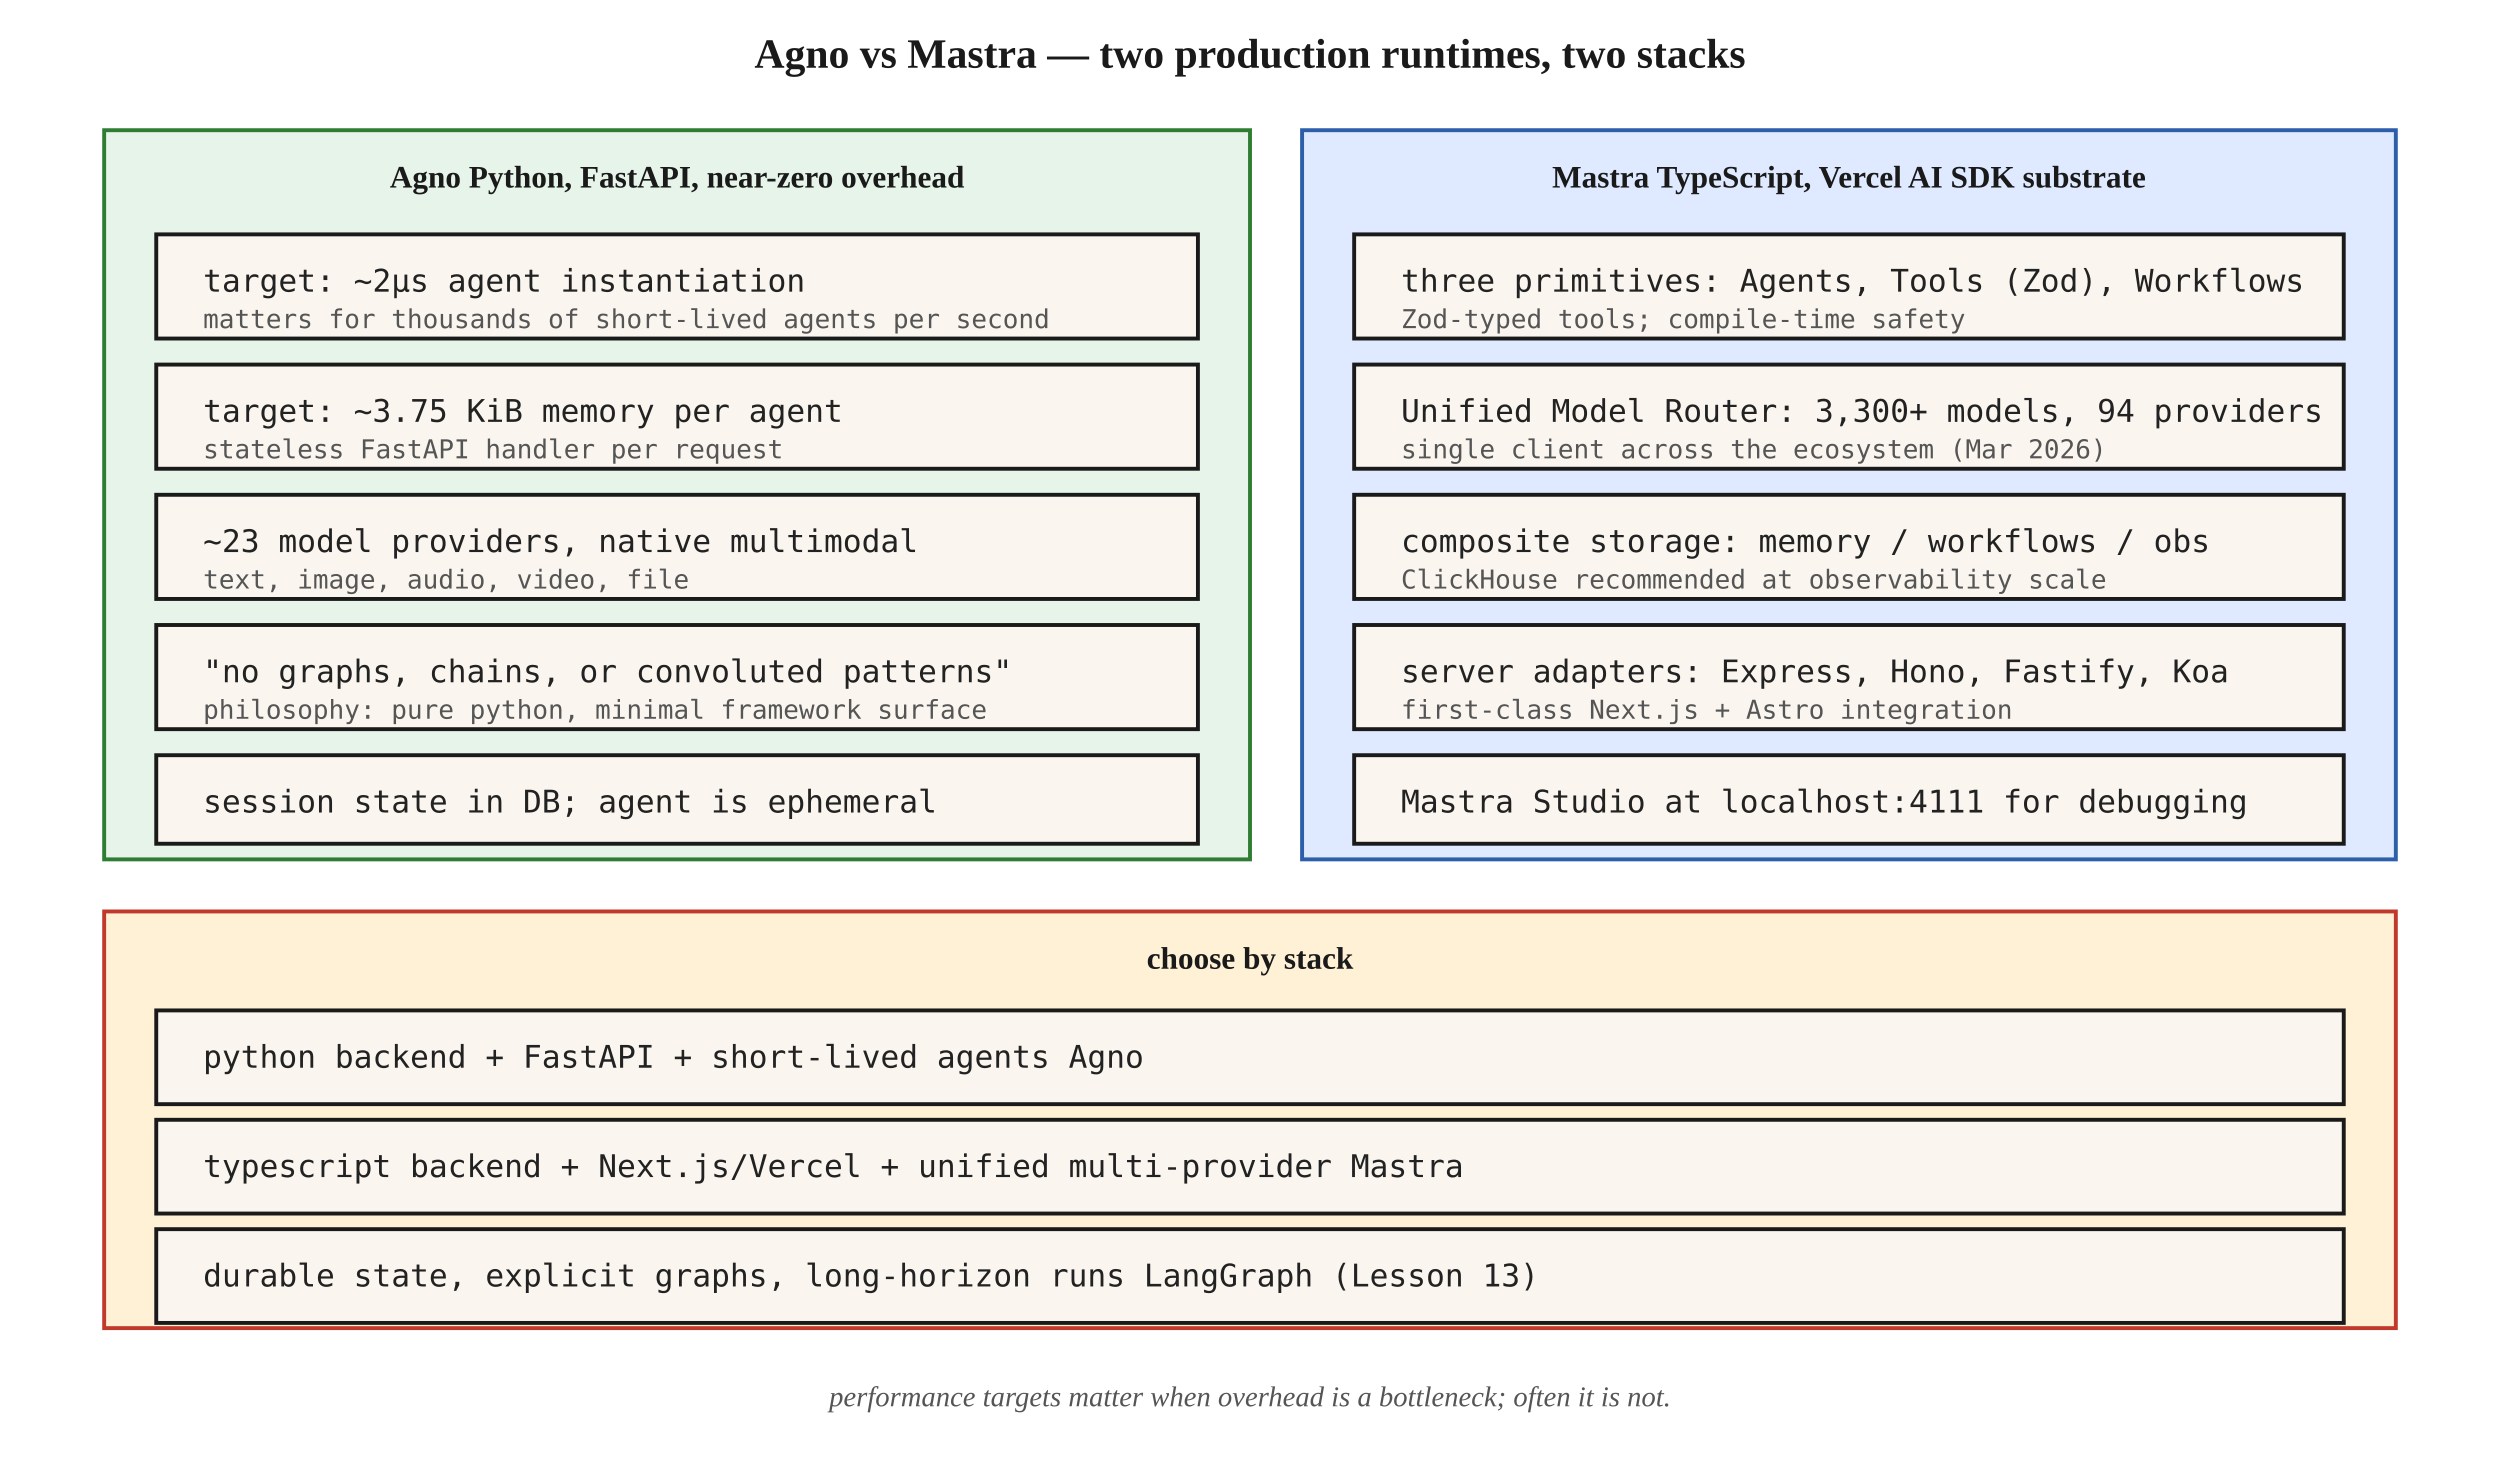
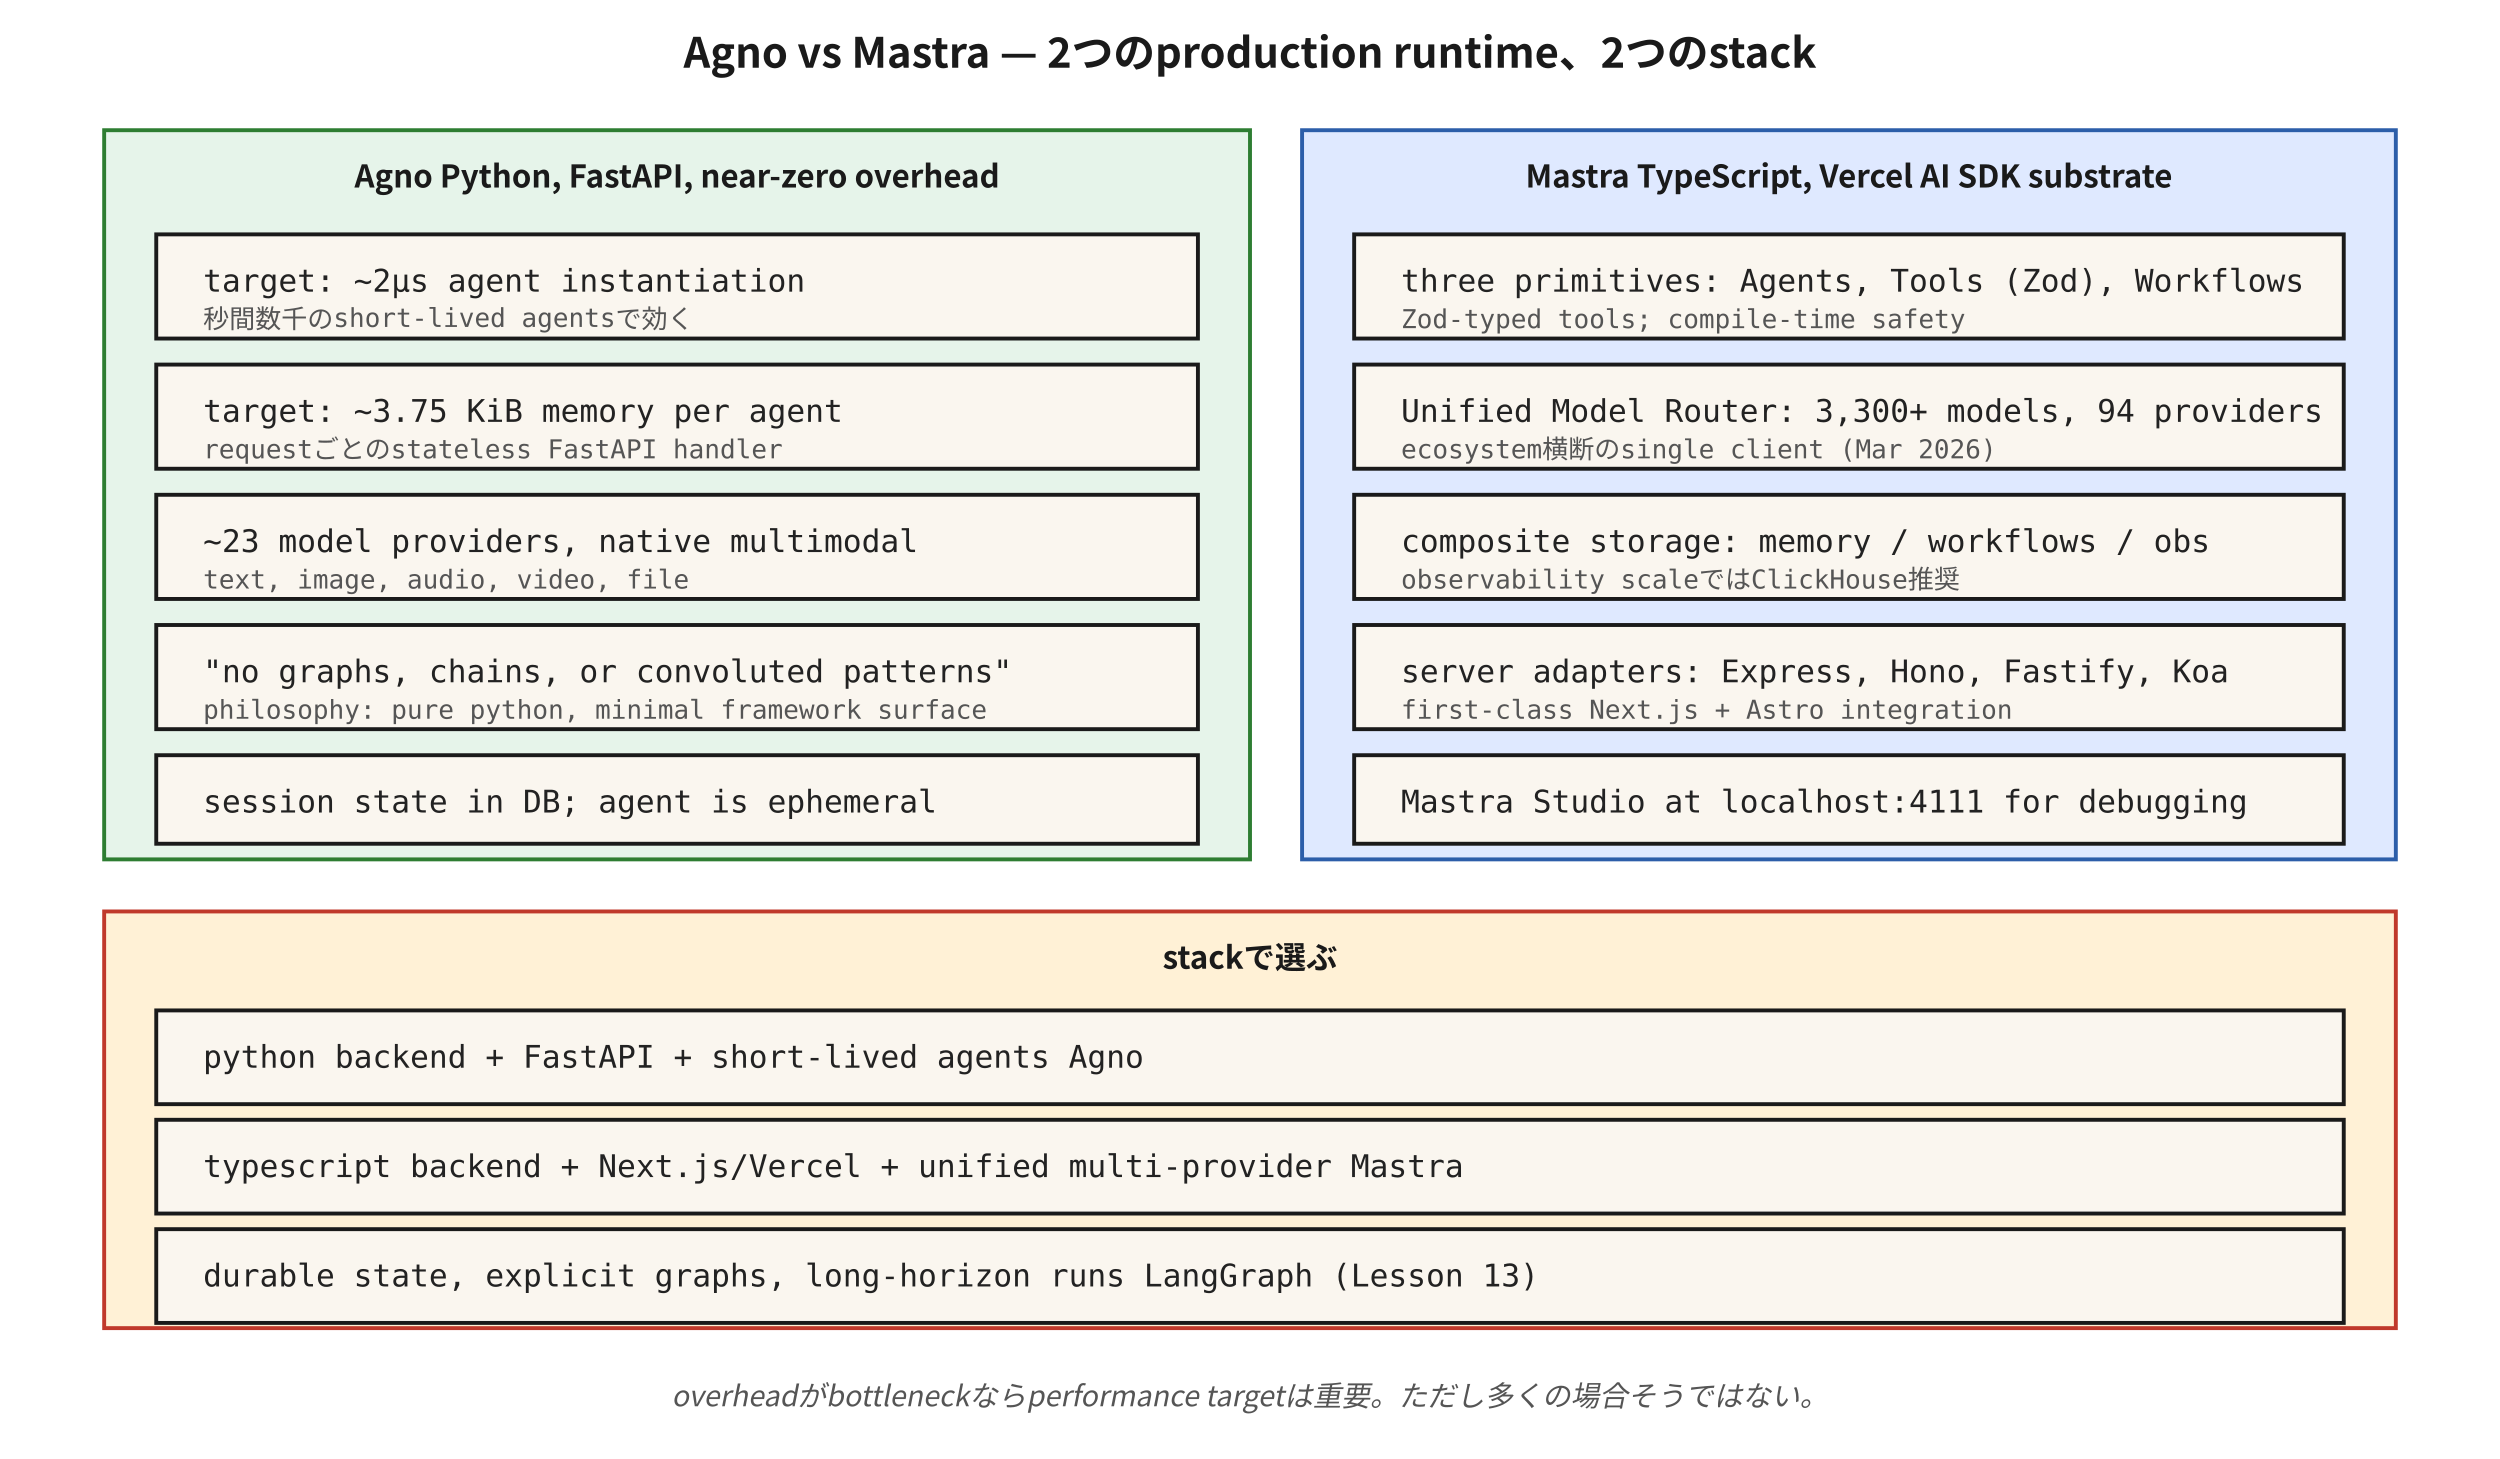
- <svg xmlns="http://www.w3.org/2000/svg" viewBox="0 0 960 560" font-family="Georgia, 'Times New Roman', serif">
+ <svg xmlns="http://www.w3.org/2000/svg" viewBox="0 0 960 560" font-family="'Hiragino Sans', 'Yu Gothic', 'Noto Sans CJK JP', sans-serif">
  <defs>
    <style>
      .box { fill: #faf6ef; stroke: #1a1a1a; stroke-width: 1.5; }
      .agno { fill: #e6f4ea; stroke: #2e7d32; stroke-width: 1.5; }
      .mastra { fill: #dfe9ff; stroke: #2c5ea9; stroke-width: 1.5; }
      .diff { fill: #fff1d6; stroke: #c0392b; stroke-width: 1.5; }
-       .step { font-size: 12px; font-family: 'Menlo', monospace; fill: #222; }
-       .small { font-size: 10px; font-family: 'Menlo', monospace; fill: #555; }
+       .step { font-size: 12px; font-family: 'Hiragino Sans', 'Yu Gothic', 'Menlo', monospace; fill: #222; }
+       .small { font-size: 10px; font-family: 'Hiragino Sans', 'Yu Gothic', 'Menlo', monospace; fill: #555; }
      .caption { font-size: 11px; fill: #555; font-style: italic; }
      .title { font-size: 16px; font-weight: 700; fill: #1a1a1a; }
      .head { font-size: 12px; font-weight: 700; fill: #1a1a1a; }
    </style>
  </defs>
-   <text x="480" y="26" text-anchor="middle" class="title">Agno vs Mastra — two production runtimes, two stacks</text>
+   <text x="480" y="26" text-anchor="middle" class="title">Agno vs Mastra — 2つのproduction runtime、2つのstack</text>
  <rect x="40" y="50" width="440" height="280" class="agno" />
  <text x="260" y="72" text-anchor="middle" class="head">Agno  Python, FastAPI, near-zero overhead</text>
  <rect x="60" y="90" width="400" height="40" class="box" />
  <text x="78" y="112" class="step">target: ~2μs agent instantiation</text>
-   <text x="78" y="126" class="small">matters for thousands of short-lived agents per second</text>
+   <text x="78" y="126" class="small">秒間数千のshort-lived agentsで効く</text>
  <rect x="60" y="140" width="400" height="40" class="box" />
  <text x="78" y="162" class="step">target: ~3.75 KiB memory per agent</text>
-   <text x="78" y="176" class="small">stateless FastAPI handler per request</text>
+   <text x="78" y="176" class="small">requestごとのstateless FastAPI handler</text>
  <rect x="60" y="190" width="400" height="40" class="box" />
  <text x="78" y="212" class="step">~23 model providers, native multimodal</text>
  <text x="78" y="226" class="small">text, image, audio, video, file</text>
  <rect x="60" y="240" width="400" height="40" class="box" />
  <text x="78" y="262" class="step">"no graphs, chains, or convoluted patterns"</text>
  <text x="78" y="276" class="small">philosophy: pure python, minimal framework surface</text>
  <rect x="60" y="290" width="400" height="34" class="box" />
  <text x="78" y="312" class="step">session state in DB; agent is ephemeral</text>
  <rect x="500" y="50" width="420" height="280" class="mastra" />
  <text x="710" y="72" text-anchor="middle" class="head">Mastra  TypeScript, Vercel AI SDK substrate</text>
  <rect x="520" y="90" width="380" height="40" class="box" />
  <text x="538" y="112" class="step">three primitives: Agents, Tools (Zod), Workflows</text>
  <text x="538" y="126" class="small">Zod-typed tools; compile-time safety</text>
  <rect x="520" y="140" width="380" height="40" class="box" />
  <text x="538" y="162" class="step">Unified Model Router: 3,300+ models, 94 providers</text>
-   <text x="538" y="176" class="small">single client across the ecosystem (Mar 2026)</text>
+   <text x="538" y="176" class="small">ecosystem横断のsingle client (Mar 2026)</text>
  <rect x="520" y="190" width="380" height="40" class="box" />
  <text x="538" y="212" class="step">composite storage: memory / workflows / obs</text>
-   <text x="538" y="226" class="small">ClickHouse recommended at observability scale</text>
+   <text x="538" y="226" class="small">observability scaleではClickHouse推奨</text>
  <rect x="520" y="240" width="380" height="40" class="box" />
  <text x="538" y="262" class="step">server adapters: Express, Hono, Fastify, Koa</text>
  <text x="538" y="276" class="small">first-class Next.js + Astro integration</text>
  <rect x="520" y="290" width="380" height="34" class="box" />
  <text x="538" y="312" class="step">Mastra Studio at localhost:4111 for debugging</text>
  <rect x="40" y="350" width="880" height="160" class="diff" />
-   <text x="480" y="372" text-anchor="middle" class="head">choose by stack</text>
+   <text x="480" y="372" text-anchor="middle" class="head">stackで選ぶ</text>
  <rect x="60" y="388" width="840" height="36" class="box" />
  <text x="78" y="410" class="step">python backend + FastAPI + short-lived agents  Agno</text>
  <rect x="60" y="430" width="840" height="36" class="box" />
  <text x="78" y="452" class="step">typescript backend + Next.js/Vercel + unified multi-provider  Mastra</text>
  <rect x="60" y="472" width="840" height="36" class="box" />
  <text x="78" y="494" class="step">durable state, explicit graphs, long-horizon runs  LangGraph (Lesson 13)</text>
-   <text x="480" y="540" text-anchor="middle" class="caption">performance targets matter when overhead is a bottleneck; often it is not.</text>
+   <text x="480" y="540" text-anchor="middle" class="caption">overheadがbottleneckならperformance targetは重要。ただし多くの場合そうではない。</text>
</svg>
